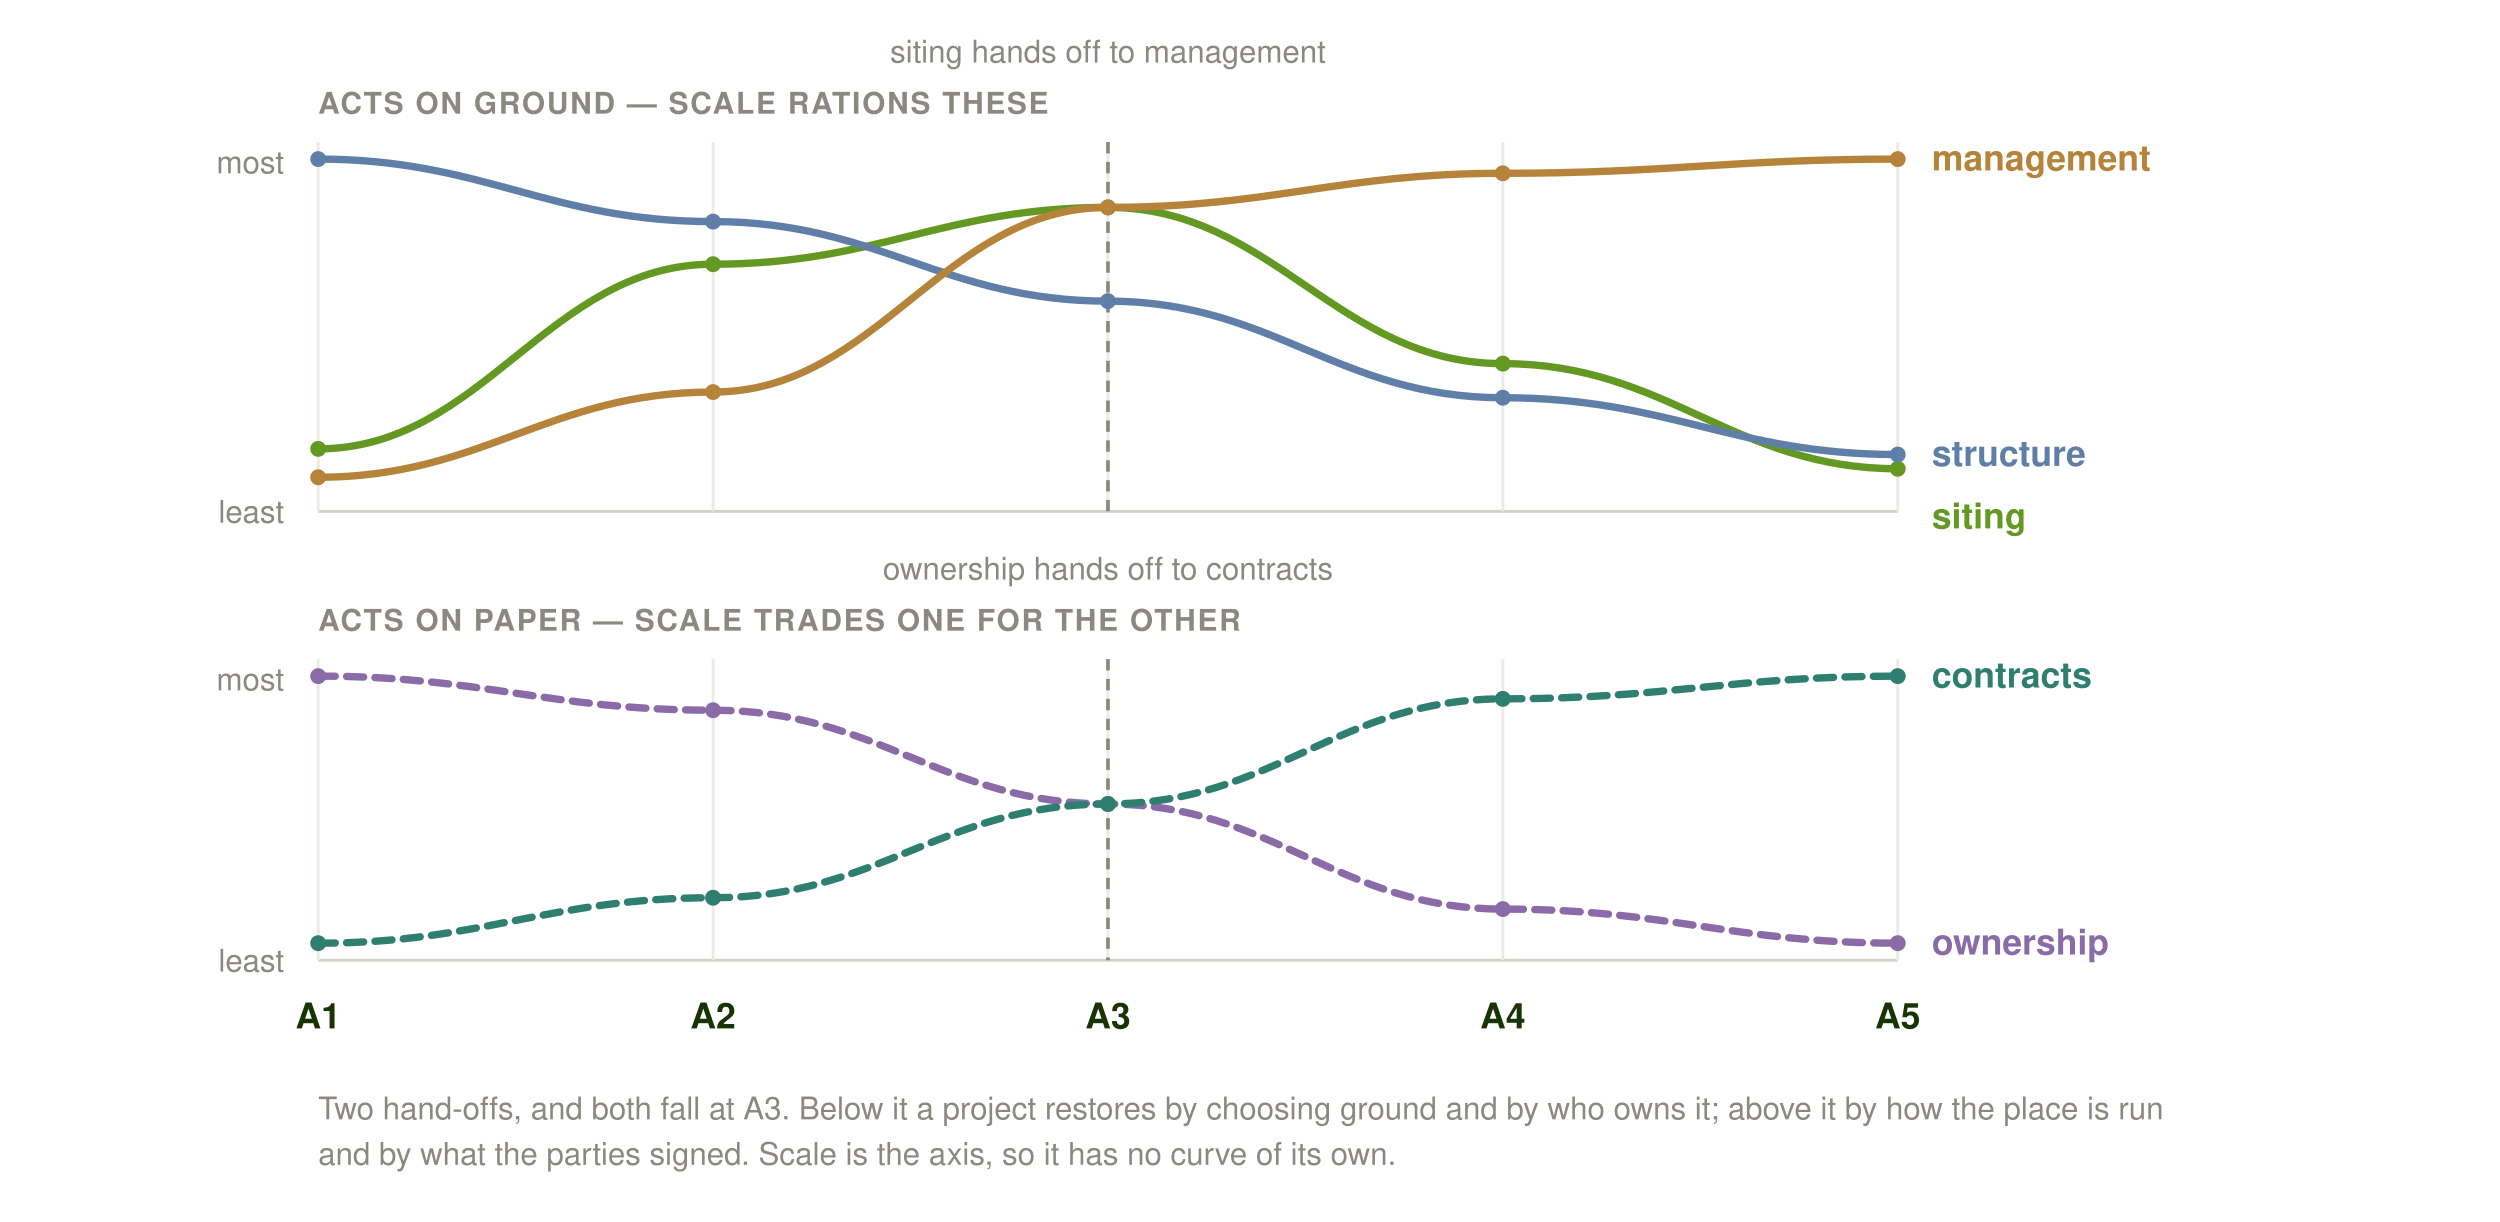
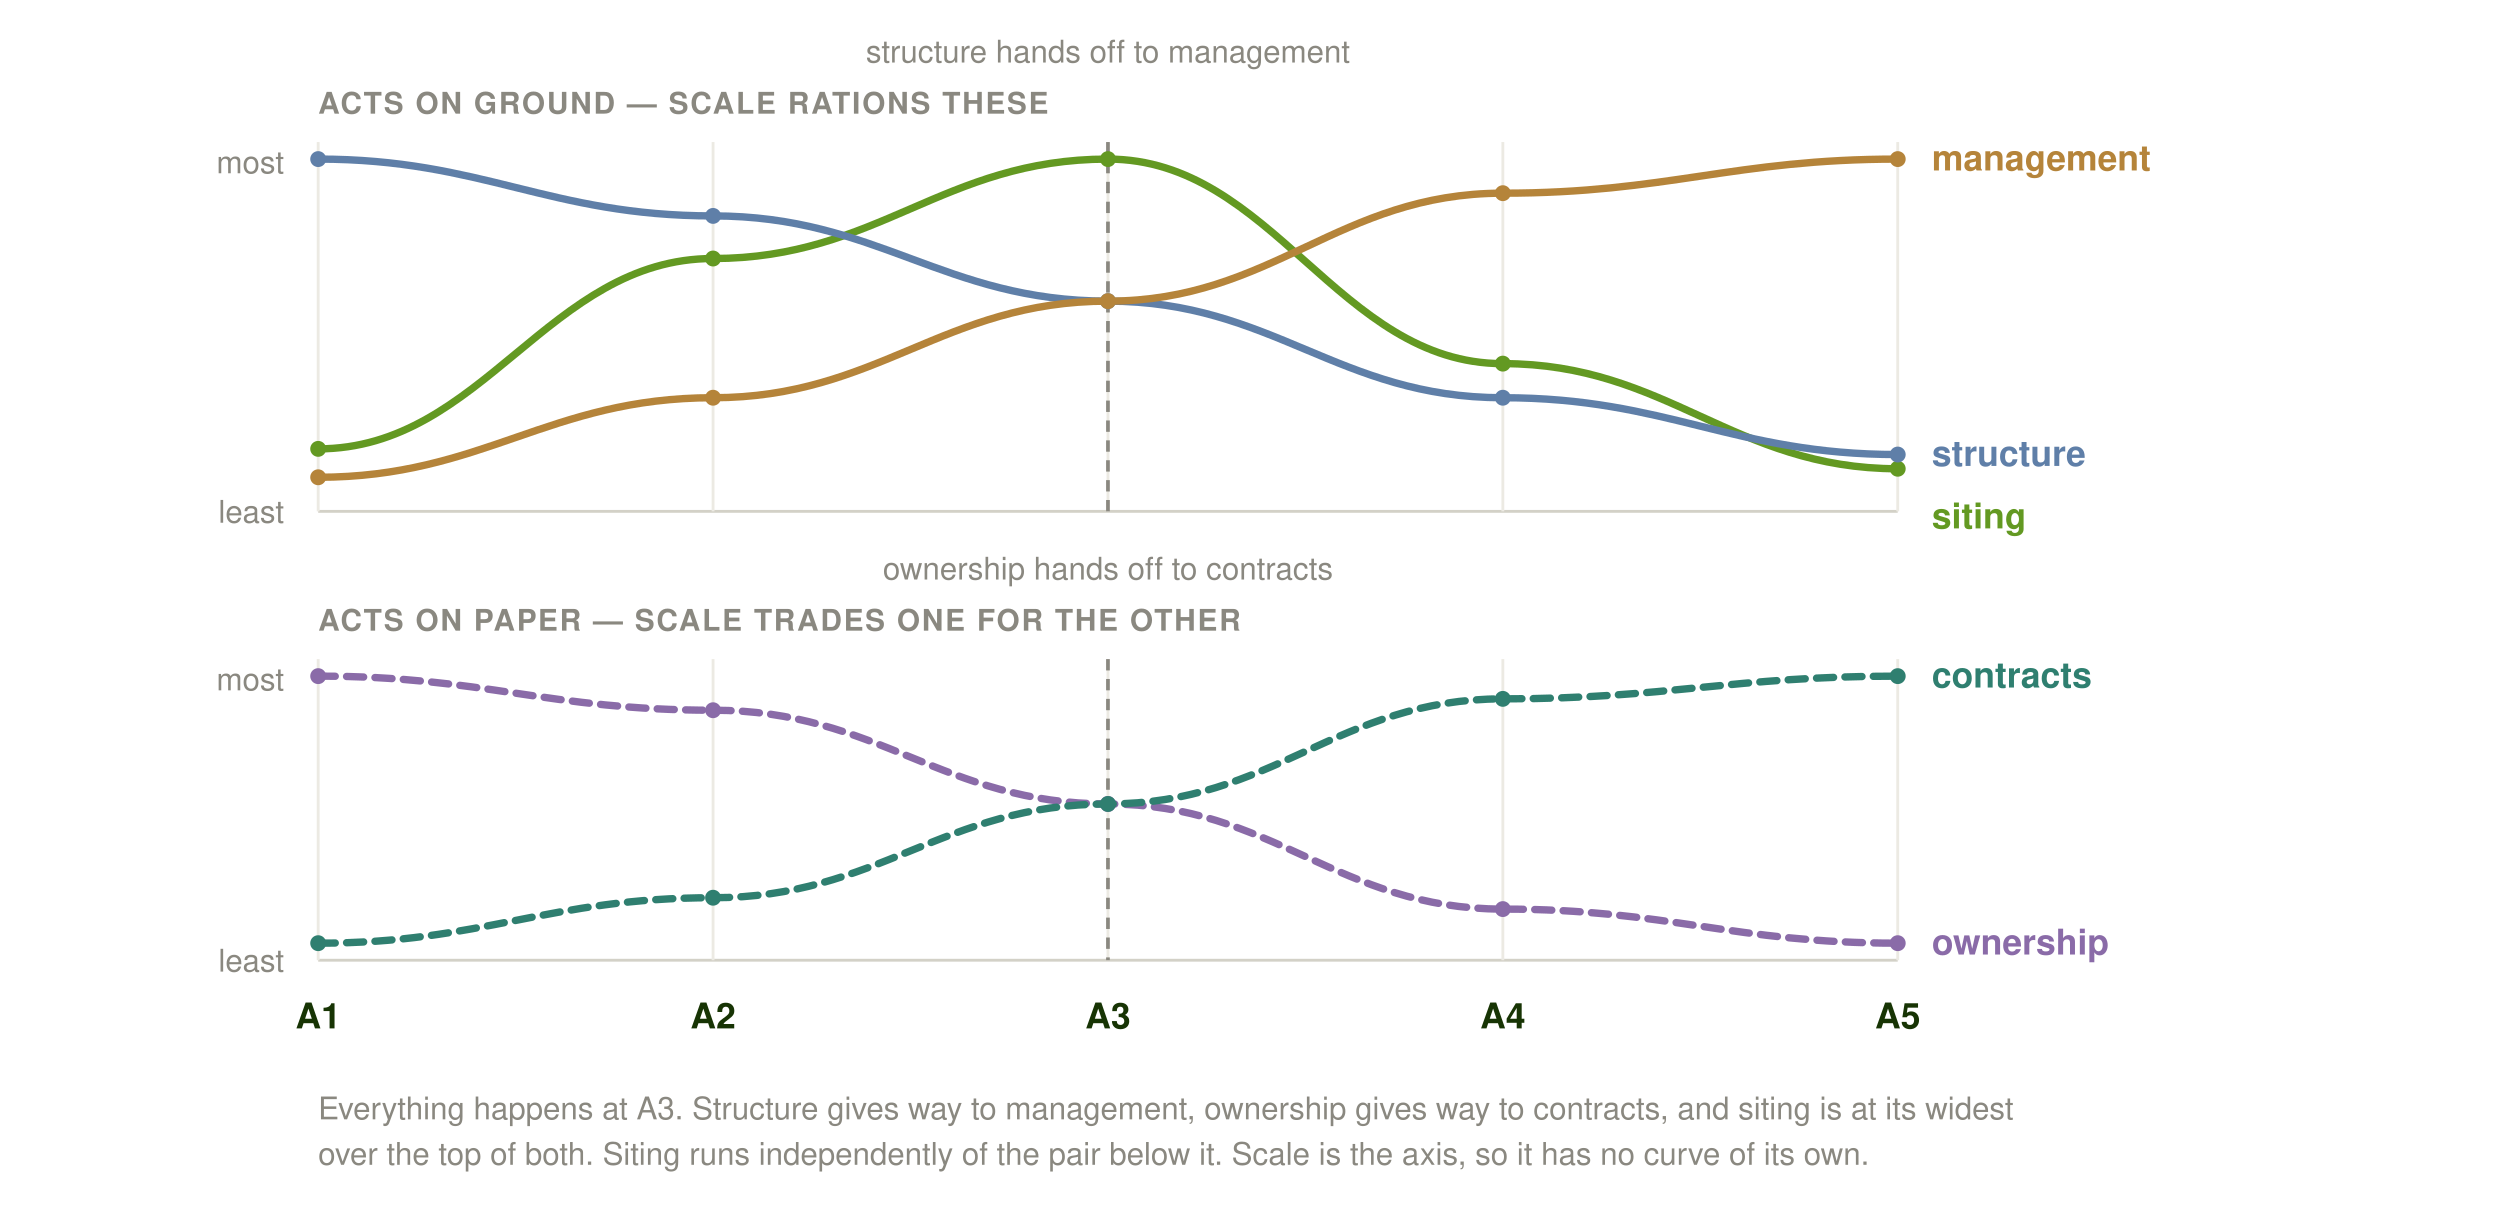
<svg xmlns="http://www.w3.org/2000/svg" width="880" height="430" viewBox="0 0 880 430" role="img">
  <style>
text{font-family:ui-sans-serif,system-ui,-apple-system,"Segoe UI",Helvetica,Arial,sans-serif}
.ax{font-size:11px;fill:#8a8880}
.zl{font-size:12.5px;font-weight:600;fill:#173404}
.cl{font-size:12.5px;font-weight:600}
.nt{font-size:11px;fill:#8a8880}
.eb{font-size:10.5px;font-weight:700;fill:#8a8880;letter-spacing:.06em}
</style>
  <text class="eb" x="112" y="40">ACTS ON GROUND — SCALE RATIONS THESE</text>
  <line x1="112" y1="180" x2="668" y2="180" stroke="#d3d1c7" stroke-width="1" />
  <text class="ax" x="100" y="61" text-anchor="end">most</text>
  <text class="ax" x="100" y="184" text-anchor="end">least</text>
  <line x1="112" y1="50" x2="112" y2="180" stroke="#eceae3" stroke-width="1" />
  <line x1="251" y1="50" x2="251" y2="180" stroke="#eceae3" stroke-width="1" />
  <line x1="390" y1="50" x2="390" y2="180" stroke="#eceae3" stroke-width="1" />
  <line x1="529" y1="50" x2="529" y2="180" stroke="#eceae3" stroke-width="1" />
  <line x1="668" y1="50" x2="668" y2="180" stroke="#eceae3" stroke-width="1" />
  <line x1="390" y1="50" x2="390" y2="180" stroke="#8a8880" stroke-width="1.3" stroke-dasharray="4 3" />
-   <path d="M112,158 C170,158 193,93 251,93 C309,93 332,73 390,73 C448,73 471,128 529,128 C587,128 610,165 668,165" fill="none" stroke="#639922" stroke-width="2.6" stroke-linecap="round" />
+   <path d="M112,158 C170,158 193,91 251,91 C309,91 332,56 390,56 C448,56 471,128 529,128 C587,128 610,165 668,165" fill="none" stroke="#639922" stroke-width="2.6" stroke-linecap="round" />
  <circle cx="112" cy="158" r="2.8" fill="#639922" />
-   <circle cx="251" cy="93" r="2.8" fill="#639922" />
-   <circle cx="390" cy="73" r="2.8" fill="#639922" />
+   <circle cx="251" cy="91" r="2.8" fill="#639922" />
+   <circle cx="390" cy="56" r="2.8" fill="#639922" />
  <circle cx="529" cy="128" r="2.8" fill="#639922" />
  <circle cx="668" cy="165" r="2.8" fill="#639922" />
-   <path d="M112,56 C170,56 193,78 251,78 C309,78 332,106 390,106 C448,106 471,140 529,140 C587,140 610,160 668,160" fill="none" stroke="#5f7fa8" stroke-width="2.6" stroke-linecap="round" />
+   <path d="M112,56 C170,56 193,76 251,76 C309,76 332,106 390,106 C448,106 471,140 529,140 C587,140 610,160 668,160" fill="none" stroke="#5f7fa8" stroke-width="2.6" stroke-linecap="round" />
  <circle cx="112" cy="56" r="2.8" fill="#5f7fa8" />
-   <circle cx="251" cy="78" r="2.8" fill="#5f7fa8" />
+   <circle cx="251" cy="76" r="2.8" fill="#5f7fa8" />
  <circle cx="390" cy="106" r="2.8" fill="#5f7fa8" />
  <circle cx="529" cy="140" r="2.8" fill="#5f7fa8" />
  <circle cx="668" cy="160" r="2.8" fill="#5f7fa8" />
-   <path d="M112,168 C170,168 193,138 251,138 C309,138 332,73 390,73 C448,73 471,61 529,61 C587,61 610,56 668,56" fill="none" stroke="#b5843a" stroke-width="2.6" stroke-linecap="round" />
+   <path d="M112,168 C170,168 193,140 251,140 C309,140 332,106 390,106 C448,106 471,68 529,68 C587,68 610,56 668,56" fill="none" stroke="#b5843a" stroke-width="2.6" stroke-linecap="round" />
  <circle cx="112" cy="168" r="2.8" fill="#b5843a" />
-   <circle cx="251" cy="138" r="2.8" fill="#b5843a" />
-   <circle cx="390" cy="73" r="2.8" fill="#b5843a" />
-   <circle cx="529" cy="61" r="2.8" fill="#b5843a" />
+   <circle cx="251" cy="140" r="2.8" fill="#b5843a" />
+   <circle cx="390" cy="106" r="2.8" fill="#b5843a" />
+   <circle cx="529" cy="68" r="2.8" fill="#b5843a" />
  <circle cx="668" cy="56" r="2.8" fill="#b5843a" />
  <text class="cl" x="680" y="60" fill="#b5843a">management</text>
  <text class="cl" x="680" y="164" fill="#5f7fa8">structure</text>
  <text class="cl" x="680" y="186" fill="#639922">siting</text>
  <text class="eb" x="112" y="222">ACTS ON PAPER — SCALE TRADES ONE FOR THE OTHER</text>
  <line x1="112" y1="338" x2="668" y2="338" stroke="#d3d1c7" stroke-width="1" />
  <text class="ax" x="100" y="243" text-anchor="end">most</text>
  <text class="ax" x="100" y="342" text-anchor="end">least</text>
  <line x1="112" y1="232" x2="112" y2="338" stroke="#eceae3" stroke-width="1" />
  <line x1="251" y1="232" x2="251" y2="338" stroke="#eceae3" stroke-width="1" />
  <line x1="390" y1="232" x2="390" y2="338" stroke="#eceae3" stroke-width="1" />
  <line x1="529" y1="232" x2="529" y2="338" stroke="#eceae3" stroke-width="1" />
  <line x1="668" y1="232" x2="668" y2="338" stroke="#eceae3" stroke-width="1" />
  <line x1="390" y1="232" x2="390" y2="338" stroke="#8a8880" stroke-width="1.3" stroke-dasharray="4 3" />
  <path d="M112,238 C170,238 193,250 251,250 C309,250 332,283 390,283 C448,283 471,320 529,320 C587,320 610,332 668,332" fill="none" stroke="#8a6ba8" stroke-width="2.6" stroke-linecap="round" stroke-dasharray="6 4" />
  <circle cx="112" cy="238" r="2.8" fill="#8a6ba8" />
  <circle cx="251" cy="250" r="2.8" fill="#8a6ba8" />
  <circle cx="390" cy="283" r="2.8" fill="#8a6ba8" />
  <circle cx="529" cy="320" r="2.8" fill="#8a6ba8" />
  <circle cx="668" cy="332" r="2.8" fill="#8a6ba8" />
  <path d="M112,332 C170,332 193,316 251,316 C309,316 332,283 390,283 C448,283 471,246 529,246 C587,246 610,238 668,238" fill="none" stroke="#2f7f70" stroke-width="2.6" stroke-linecap="round" stroke-dasharray="6 4" />
  <circle cx="112" cy="332" r="2.8" fill="#2f7f70" />
  <circle cx="251" cy="316" r="2.8" fill="#2f7f70" />
  <circle cx="390" cy="283" r="2.8" fill="#2f7f70" />
  <circle cx="529" cy="246" r="2.8" fill="#2f7f70" />
  <circle cx="668" cy="238" r="2.8" fill="#2f7f70" />
  <text class="cl" x="680" y="242" fill="#2f7f70">contracts</text>
  <text class="cl" x="680" y="336" fill="#8a6ba8">ownership</text>
-   <text class="nt" x="390" y="22" text-anchor="middle">siting hands off to management</text>
+   <text class="nt" x="390" y="22" text-anchor="middle">structure hands off to management</text>
  <text class="nt" x="390" y="204" text-anchor="middle">ownership hands off to contracts</text>
  <text class="zl" x="112" y="362" text-anchor="middle">A1</text>
  <text class="zl" x="251" y="362" text-anchor="middle">A2</text>
  <text class="zl" x="390" y="362" text-anchor="middle" font-size="14.5px">A3</text>
  <text class="zl" x="529" y="362" text-anchor="middle">A4</text>
  <text class="zl" x="668" y="362" text-anchor="middle">A5</text>
-   <text class="nt" x="112" y="394">Two hand-offs, and both fall at A3. Below it a project restores by choosing ground and by who owns it; above it by how the place is run</text>
-   <text class="nt" x="112" y="410">and by what the parties signed. Scale is the axis, so it has no curve of its own.</text>
+   <text class="nt" x="112" y="394">Everything happens at A3. Structure gives way to management, ownership gives way to contracts, and siting is at its widest</text>
+   <text class="nt" x="112" y="410">over the top of both. Siting runs independently of the pair below it. Scale is the axis, so it has no curve of its own.</text>
</svg>
